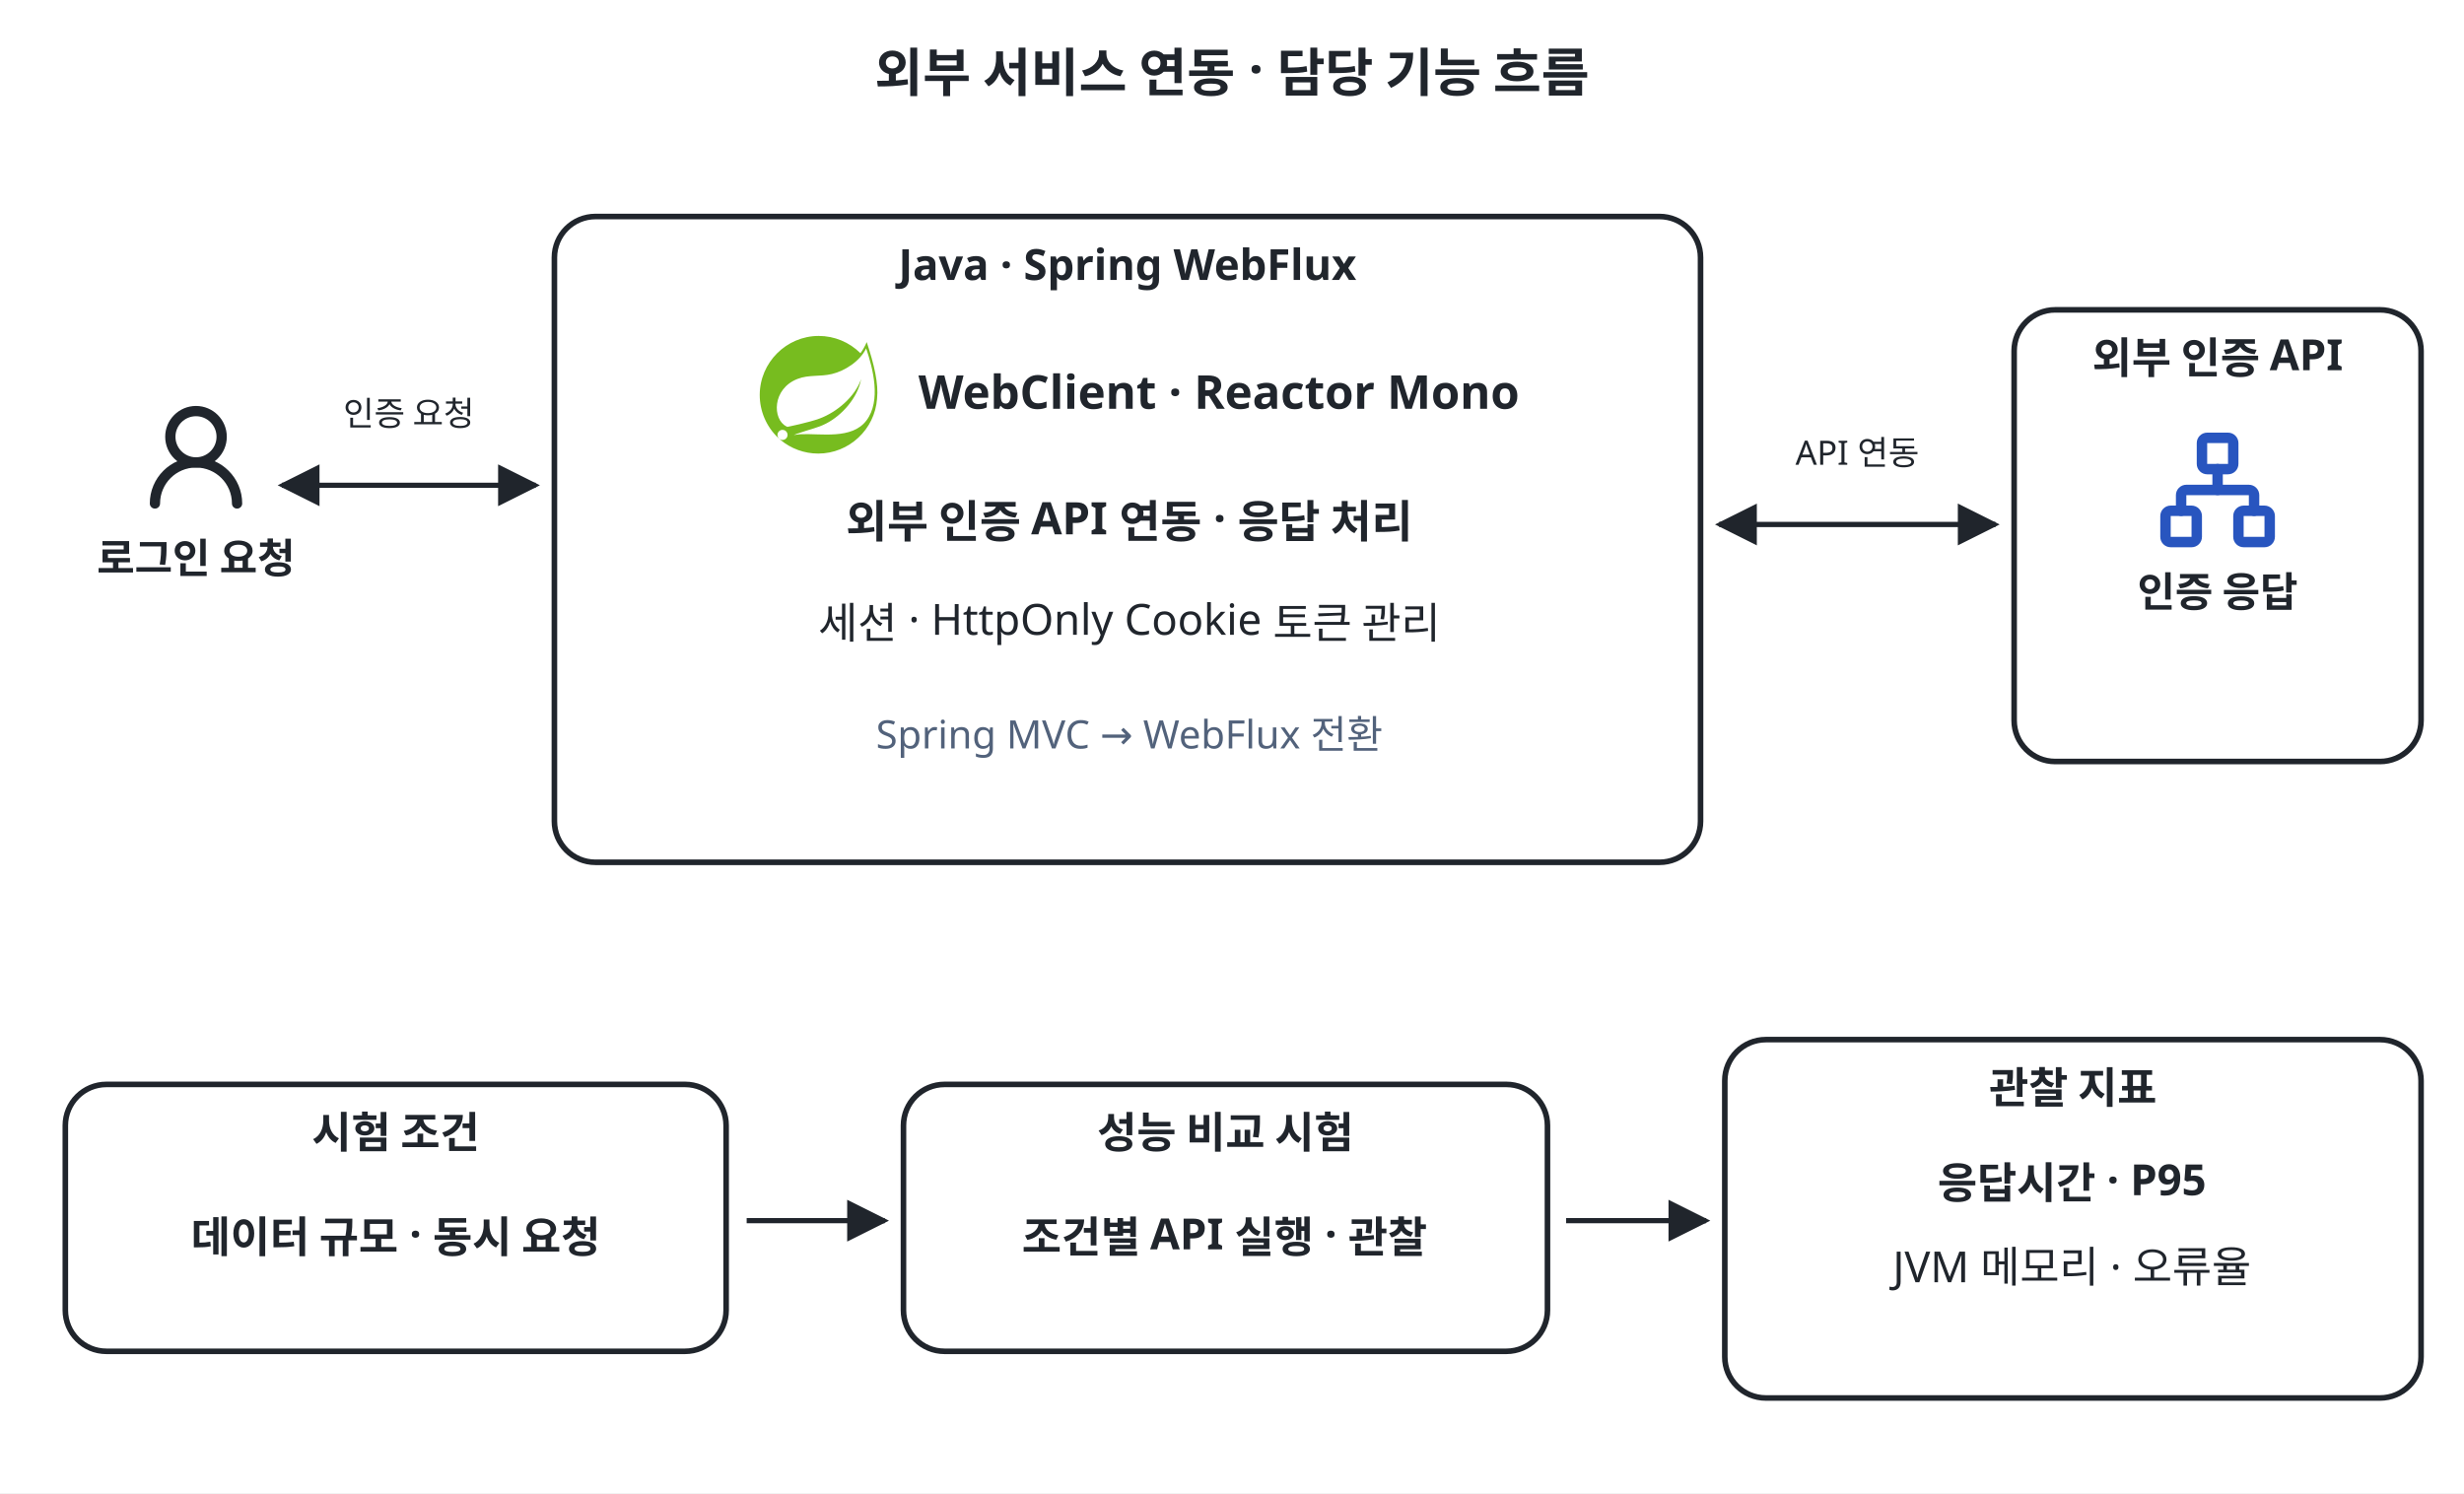
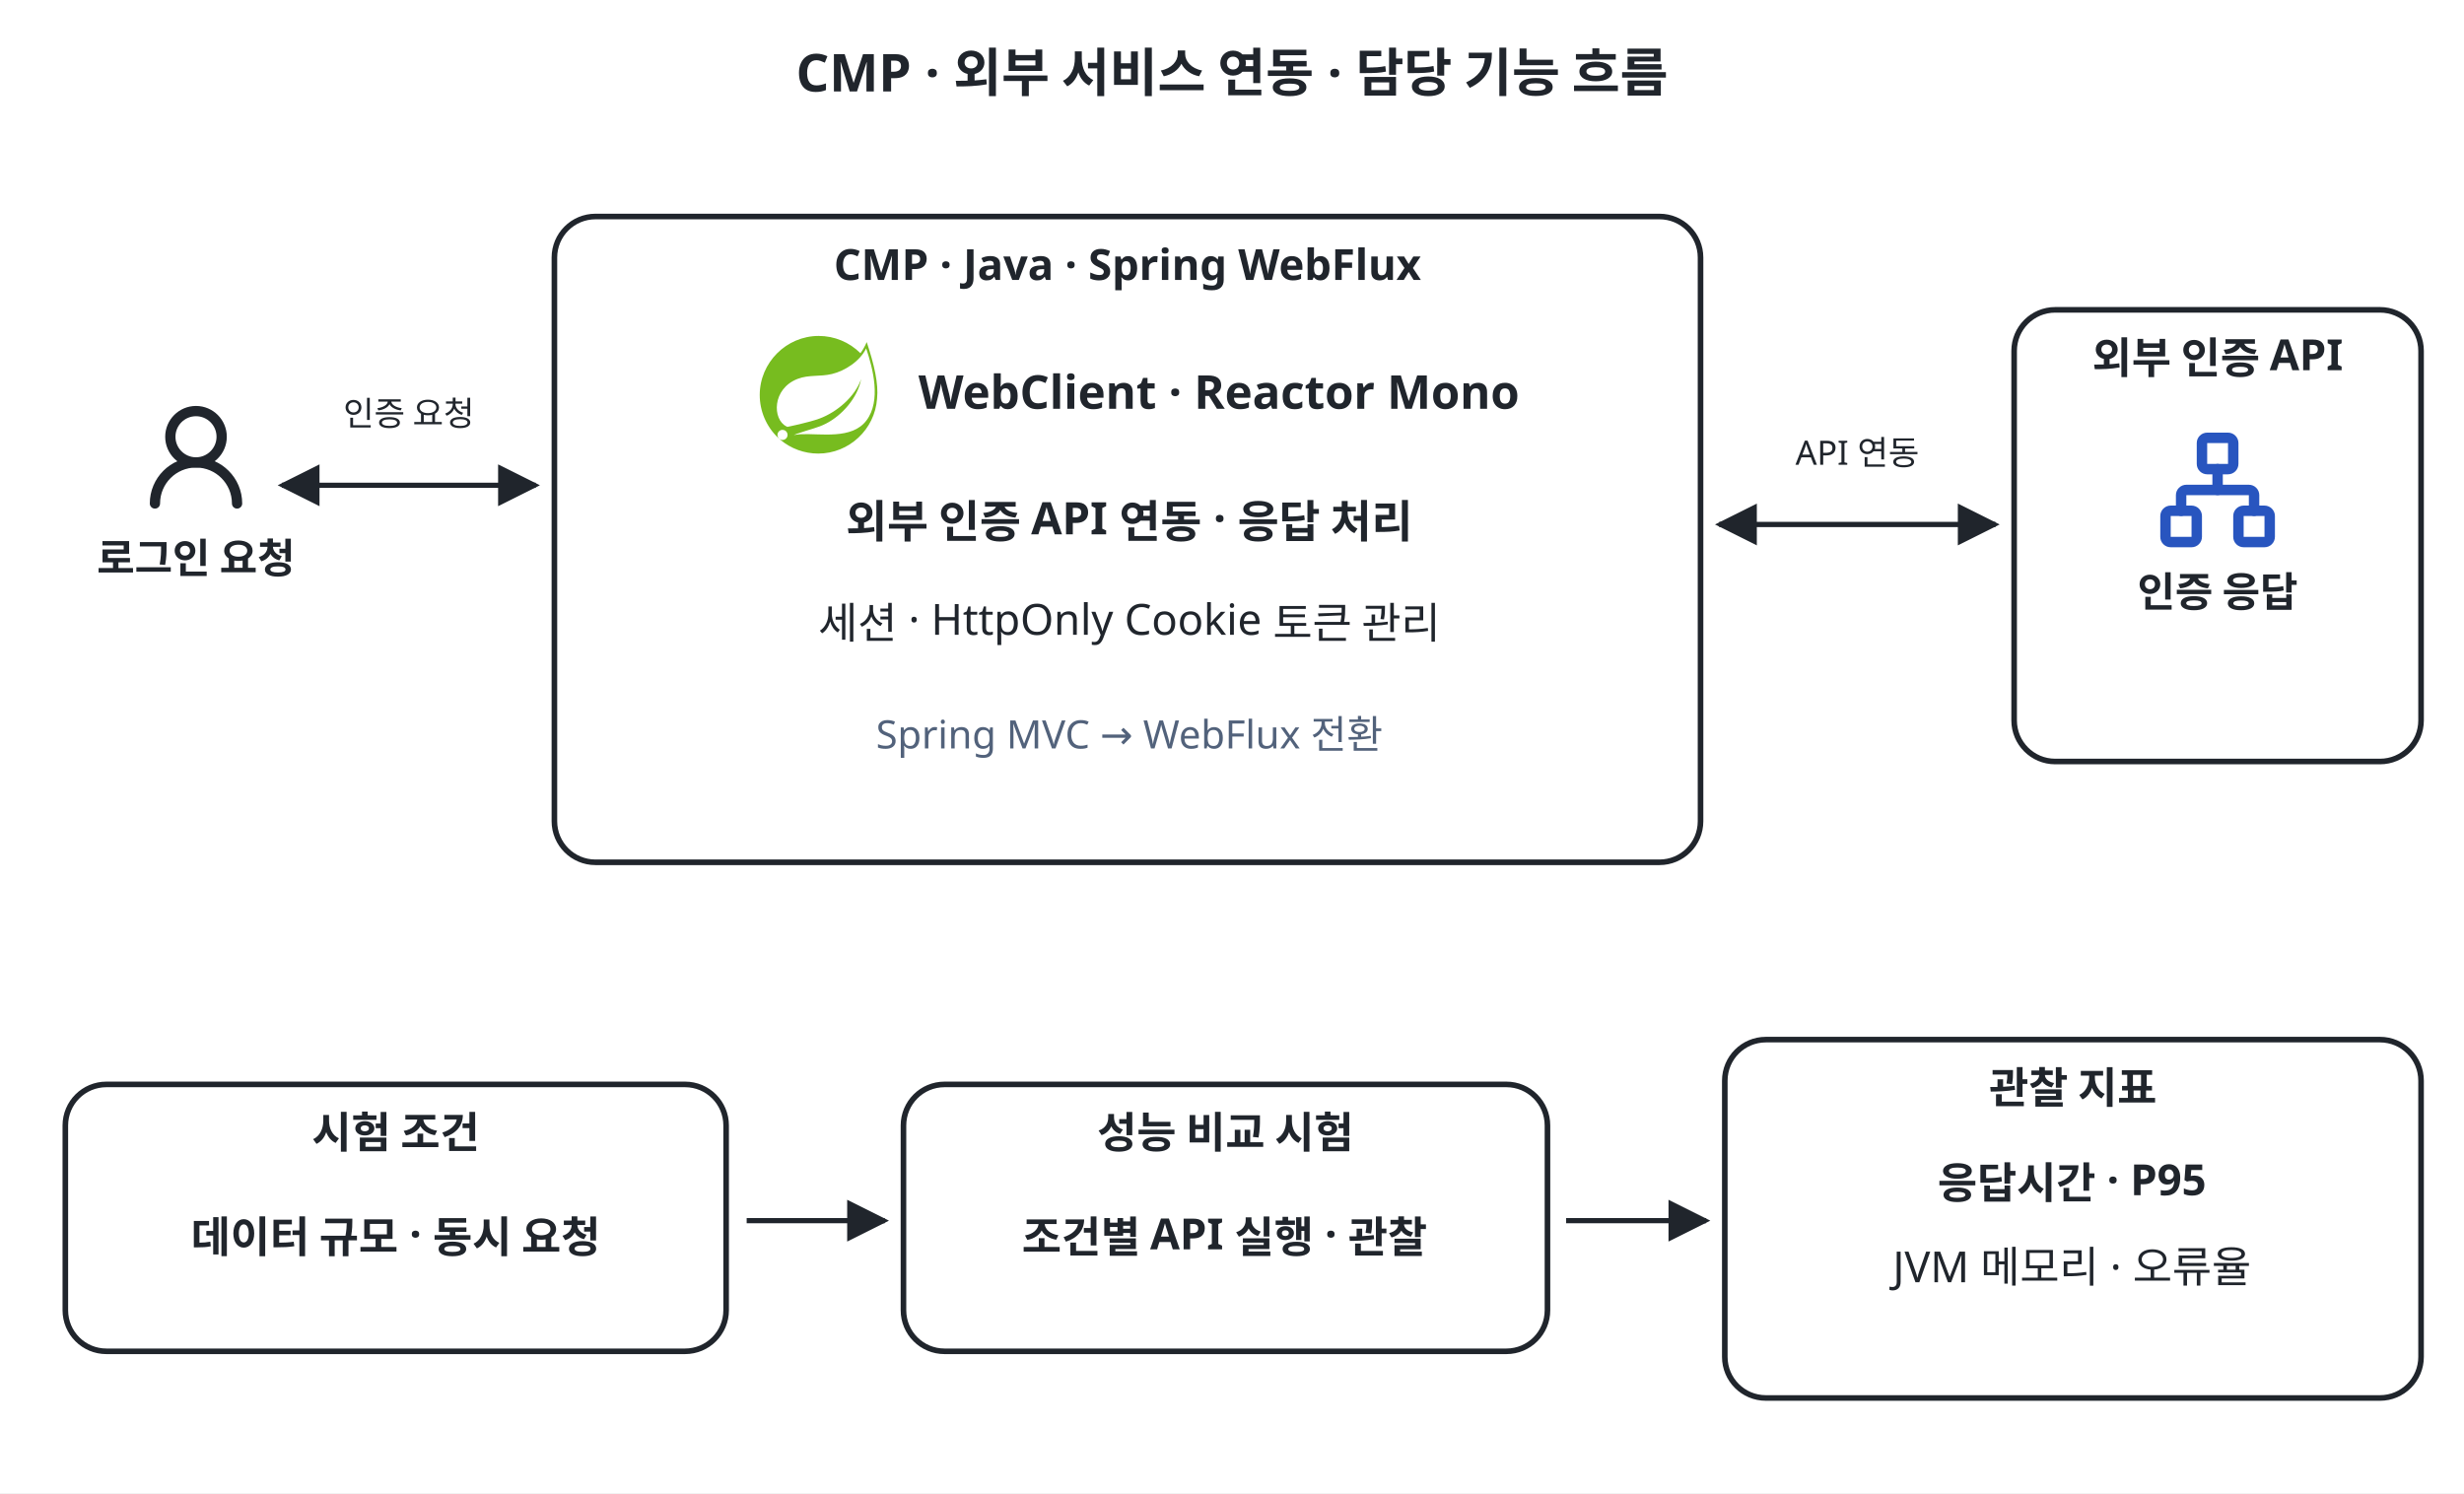
<svg xmlns="http://www.w3.org/2000/svg" width="1320" height="800" viewBox="0 0 1320 800" role="img" aria-labelledby="title desc">
  <defs>
    <marker id="arrow" viewBox="0 0 10 10" refX="9" refY="5" markerWidth="8" markerHeight="8" orient="auto-start-reverse">
      <path d="M 0 0 L 10 5 L 0 10 Z" fill="#20252c" />
    </marker>
    <marker id="arrow-start" viewBox="0 0 10 10" refX="1" refY="5" markerWidth="8" markerHeight="8" orient="auto">
      <path d="M 10 0 L 0 5 L 10 10 Z" fill="#20252c" />
    </marker>
    <symbol id="icon-network" viewBox="0 0 24 24">
      <g fill="none" stroke="currentColor" stroke-width="2" stroke-linecap="round" stroke-linejoin="round">
        <rect x="16" y="16" width="6" height="6" rx="1" />
        <rect x="2" y="16" width="6" height="6" rx="1" />
        <rect x="9" y="2" width="6" height="6" rx="1" />
        <path d="M5 16v-3a1 1 0 0 1 1-1h12a1 1 0 0 1 1 1v3" />
        <path d="M12 12V8" />
      </g>
    </symbol>
    <symbol id="icon-spring" viewBox="0 0 128 128">
      <g>
        <path d="M116.452 6.643a59.104 59.104 0 01-6.837 12.136A64.249 64.249 0 0064.205-.026C28.984-.026 0 28.982 0 64.242a64.316 64.316 0 0019.945 46.562l2.368 2.1a64.22 64.22 0 0041.358 15.122c33.487 0 61.637-26.24 64.021-59.683 1.751-16.371-3.051-37.077-11.24-61.7zM29.067 111.17a5.5 5.5 0 01-4.269 2.034c-3.018 0-5.487-2.484-5.487-5.502 0-3.017 2.485-5.501 5.487-5.501 1.25 0 2.485.433 3.452 1.234 2.351 1.9 2.718 5.384.817 7.735zm87.119-19.238c-15.843 21.122-49.68 14.003-71.376 15.02 0 0-3.852.234-7.721.867 0 0 1.45-.617 3.335-1.334 15.226-5.301 22.43-6.335 31.685-11.086 17.427-8.869 34.654-28.274 38.24-48.463-6.637 19.422-26.75 36.11-45.077 42.895-12.557 4.635-35.238 9.136-35.238 9.136l-.917-.484c-15.442-7.518-15.91-40.977 12.157-51.78 12.291-4.735 24.048-2.134 37.323-5.302 14.175-3.367 30.568-14.004 37.238-27.874 7.471 22.19 16.46 56.932.35 78.405z" fill="#77bc1f" />
      </g>
    </symbol>
    <symbol id="icon-user-round" viewBox="0 0 24 24">
      <g fill="none" stroke="currentColor" stroke-width="2" stroke-linecap="round" stroke-linejoin="round">
        <circle cx="12" cy="8" r="5" />
        <path d="M20 21a8 8 0 0 0-16 0" />
      </g>
    </symbol>
  </defs>
  <rect width="1320" height="800" fill="#fff" />
  <g font-family="Segoe UI, Apple SD Gothic Neo, Malgun Gothic, sans-serif">
-     <text x="660" y="49" text-anchor="middle" font-size="28" font-weight="700" fill="#20252c">외부 서비스 연동 · 담당 기능 흐름</text>
+     <text x="660" y="49" text-anchor="middle" font-size="28" font-weight="700" fill="#20252c">CMP · 외부 서비스 연동 · 담당 기능 흐름</text>
    <use href="#icon-user-round" x="72.0" y="212" width="66" height="66" color="#20252c" />
    <text x="105" y="307" text-anchor="middle" font-size="22" font-weight="700" fill="#20252c">로그인 요청</text>
    <rect x="297" y="116" width="614" height="346" rx="22" fill="#fff" stroke="#20252c" stroke-width="3" />
-     <text x="604.0" y="150" text-anchor="middle" font-size="23" font-weight="700" fill="#20252c">Java · Spring WebFlux</text>
+     <text x="604.0" y="150" text-anchor="middle" font-size="23" font-weight="700" fill="#20252c">CMP · Java · Spring WebFlux</text>
    <use href="#icon-spring" x="407" y="180" width="63" height="63" color="#20252c" />
    <text x="653" y="219" text-anchor="middle" font-size="25" font-weight="700" fill="#20252c">WebClient · Reactor Mono</text>
    <text x="605" y="288" text-anchor="middle" font-size="24" font-weight="700" fill="#20252c">외부 인증 API 연동 · 응답 처리</text>
    <text x="605" y="342" text-anchor="middle" font-size="23" font-weight="400" fill="#20252c">세션 · HttpOnly Cookie 토큰 관리</text>
    <text x="605" y="401" text-anchor="middle" font-size="21" font-weight="400" fill="#52627b">Spring MVC → WebFlux 전환</text>
    <path d="M 151 260 L 287 260" fill="none" stroke="#20252c" stroke-width="2.8" stroke-linejoin="round" marker-end="url(#arrow)" marker-start="url(#arrow-start)" />
    <rect x="172.0" y="210" width="94" height="25" rx="3" fill="#fff" />
    <text x="219" y="228" text-anchor="middle" font-size="18" font-weight="400" fill="#20252c">인증 요청</text>
    <rect x="1079" y="166" width="218" height="242" rx="22" fill="#fff" stroke="#20252c" stroke-width="3" />
    <text x="1188.0" y="200" text-anchor="middle" font-size="23" font-weight="700" fill="#20252c">외부 인증 API</text>
    <use href="#icon-network" x="1154.5" y="229" width="67" height="67" color="#2855bf" />
    <text x="1188" y="325" text-anchor="middle" font-size="22" font-weight="700" fill="#20252c">인증 응답</text>
    <path d="M 921 281 L 1069 281" fill="none" stroke="#20252c" stroke-width="2.8" stroke-linejoin="round" marker-end="url(#arrow)" marker-start="url(#arrow-start)" />
    <rect x="950.0" y="231" width="90" height="25" rx="3" fill="#fff" />
    <text x="995" y="249" text-anchor="middle" font-size="18" font-weight="400" fill="#20252c">API 연동</text>
    <rect x="35" y="581" width="354" height="143" rx="22" fill="#fff" stroke="#20252c" stroke-width="3" />
    <text x="212.0" y="615" text-anchor="middle" font-size="23" font-weight="700" fill="#20252c">시험 조건</text>
    <text x="212" y="671" text-anchor="middle" font-size="23" font-weight="700" fill="#20252c">데이터 규모 · 동시 요청</text>
    <rect x="484" y="581" width="345" height="143" rx="22" fill="#fff" stroke="#20252c" stroke-width="3" />
    <text x="656.5" y="615" text-anchor="middle" font-size="23" font-weight="700" fill="#20252c">성능 비교 시험</text>
    <text x="656" y="671" text-anchor="middle" font-size="23" font-weight="700" fill="#20252c">조건별 API 실행 · 관찰</text>
    <rect x="924" y="557" width="373" height="192" rx="22" fill="#fff" stroke="#20252c" stroke-width="3" />
    <text x="1110.5" y="591" text-anchor="middle" font-size="23" font-weight="700" fill="#20252c">관찰 지표</text>
    <text x="1110" y="642" text-anchor="middle" font-size="23" font-weight="700" fill="#20252c">응답시간 · P95</text>
    <text x="1110" y="687" text-anchor="middle" font-size="23" font-weight="400" fill="#20252c">JVM 메모리 · 오류율</text>
    <path d="M 400 654 L 474 654" fill="none" stroke="#20252c" stroke-width="2.8" stroke-linejoin="round" marker-end="url(#arrow)" />
    <path d="M 839 654 L 914 654" fill="none" stroke="#20252c" stroke-width="2.8" stroke-linejoin="round" marker-end="url(#arrow)" />
  </g>
</svg>
